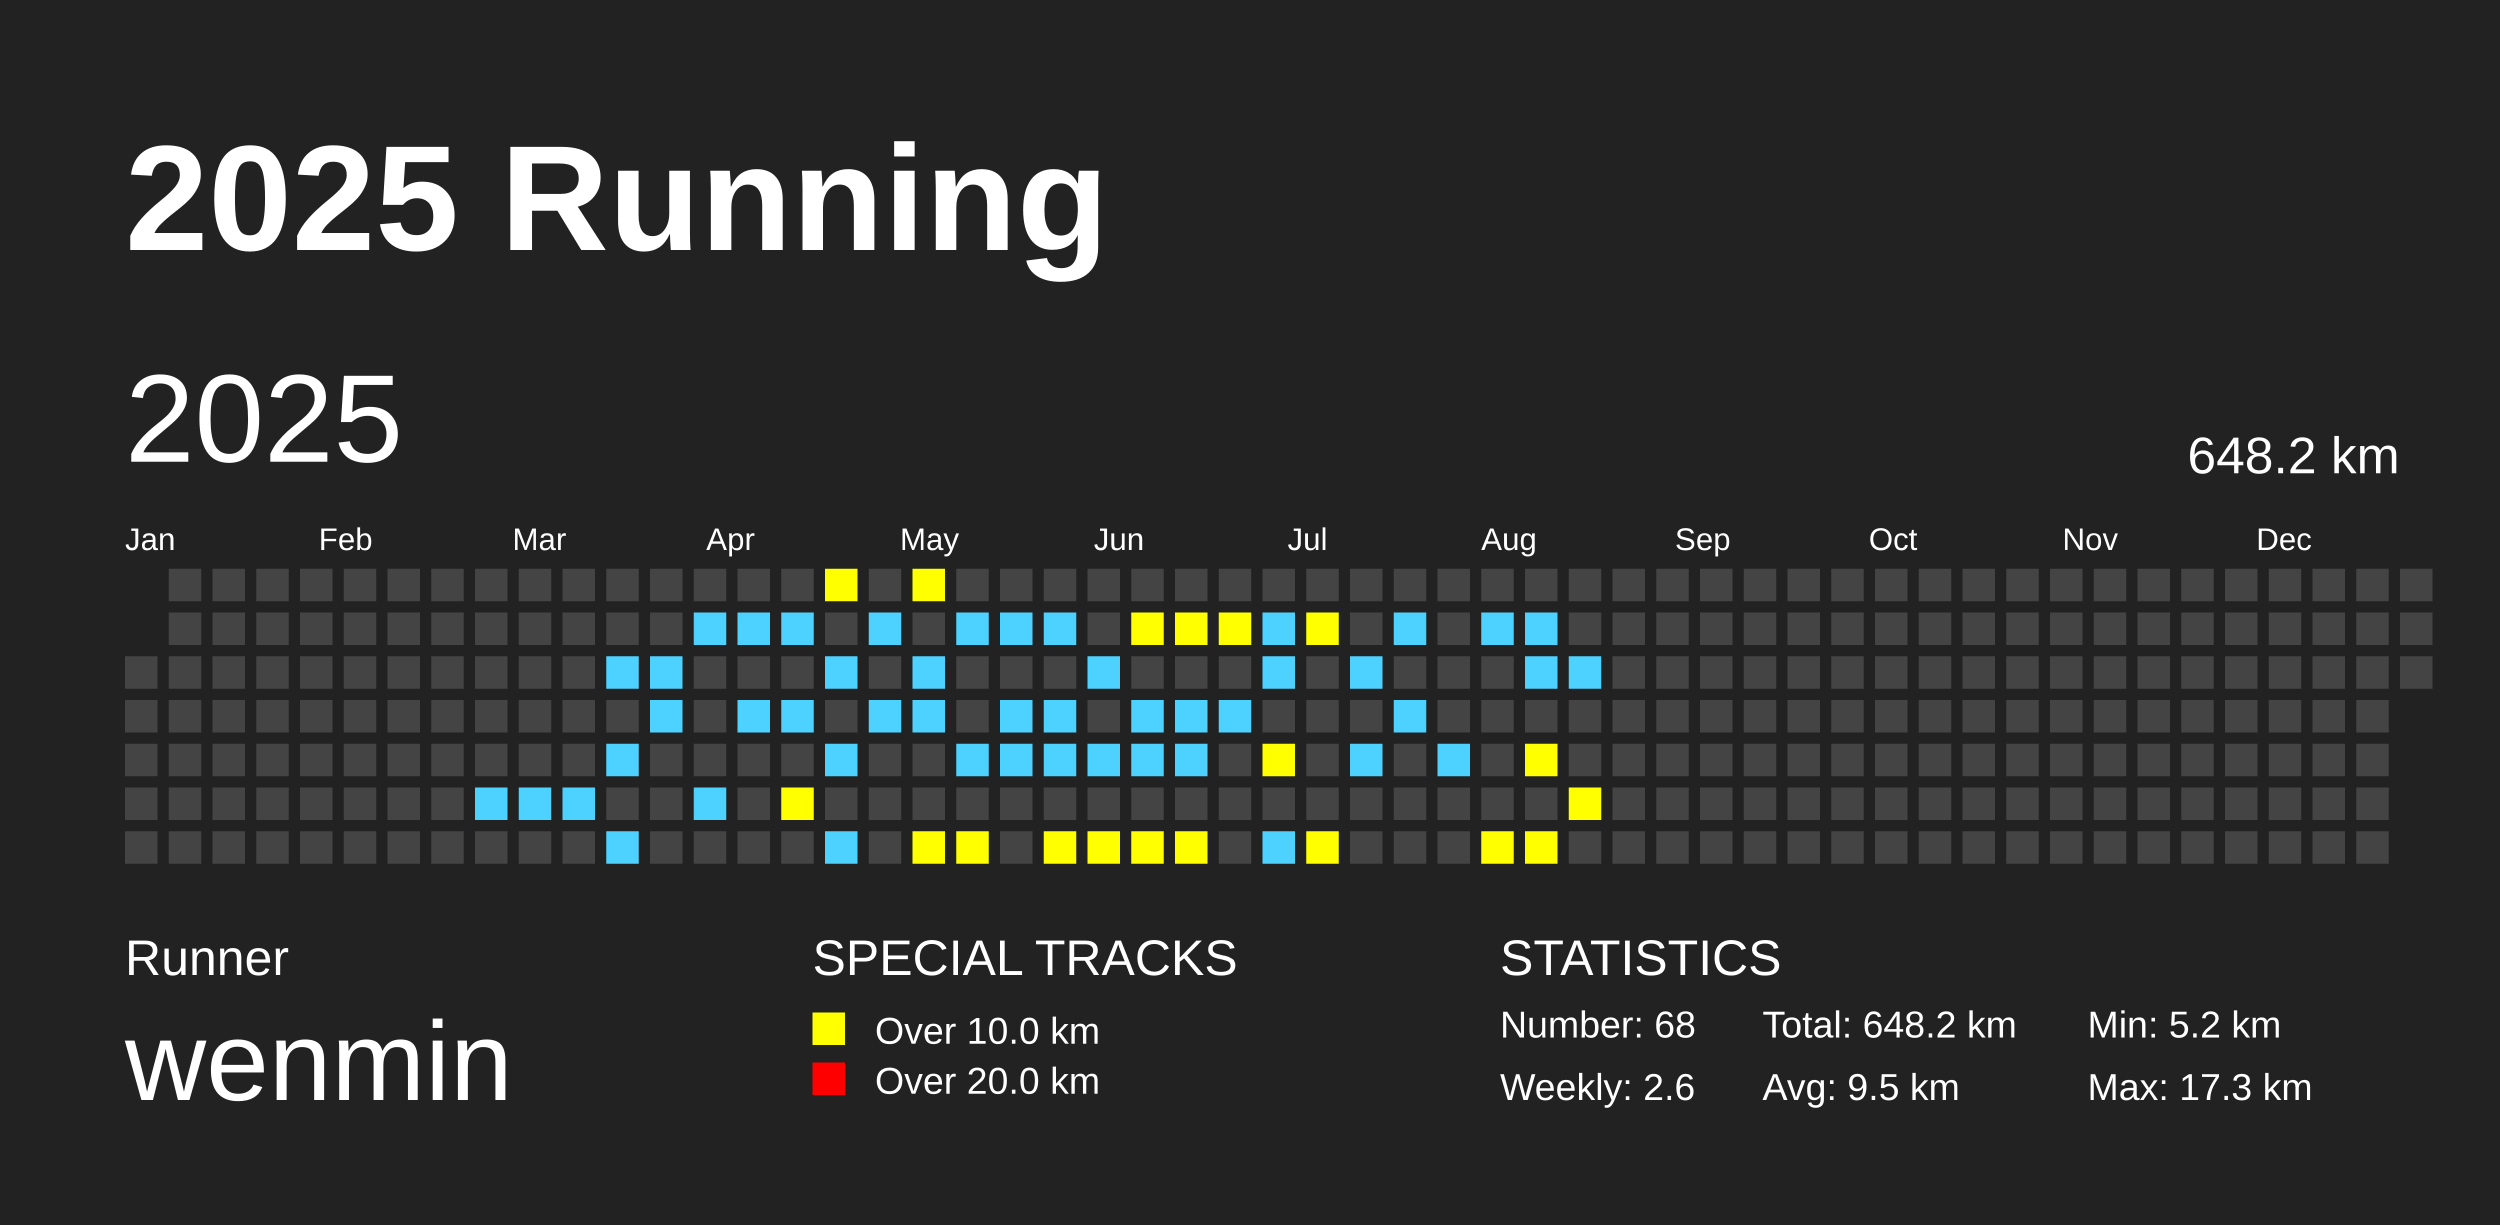
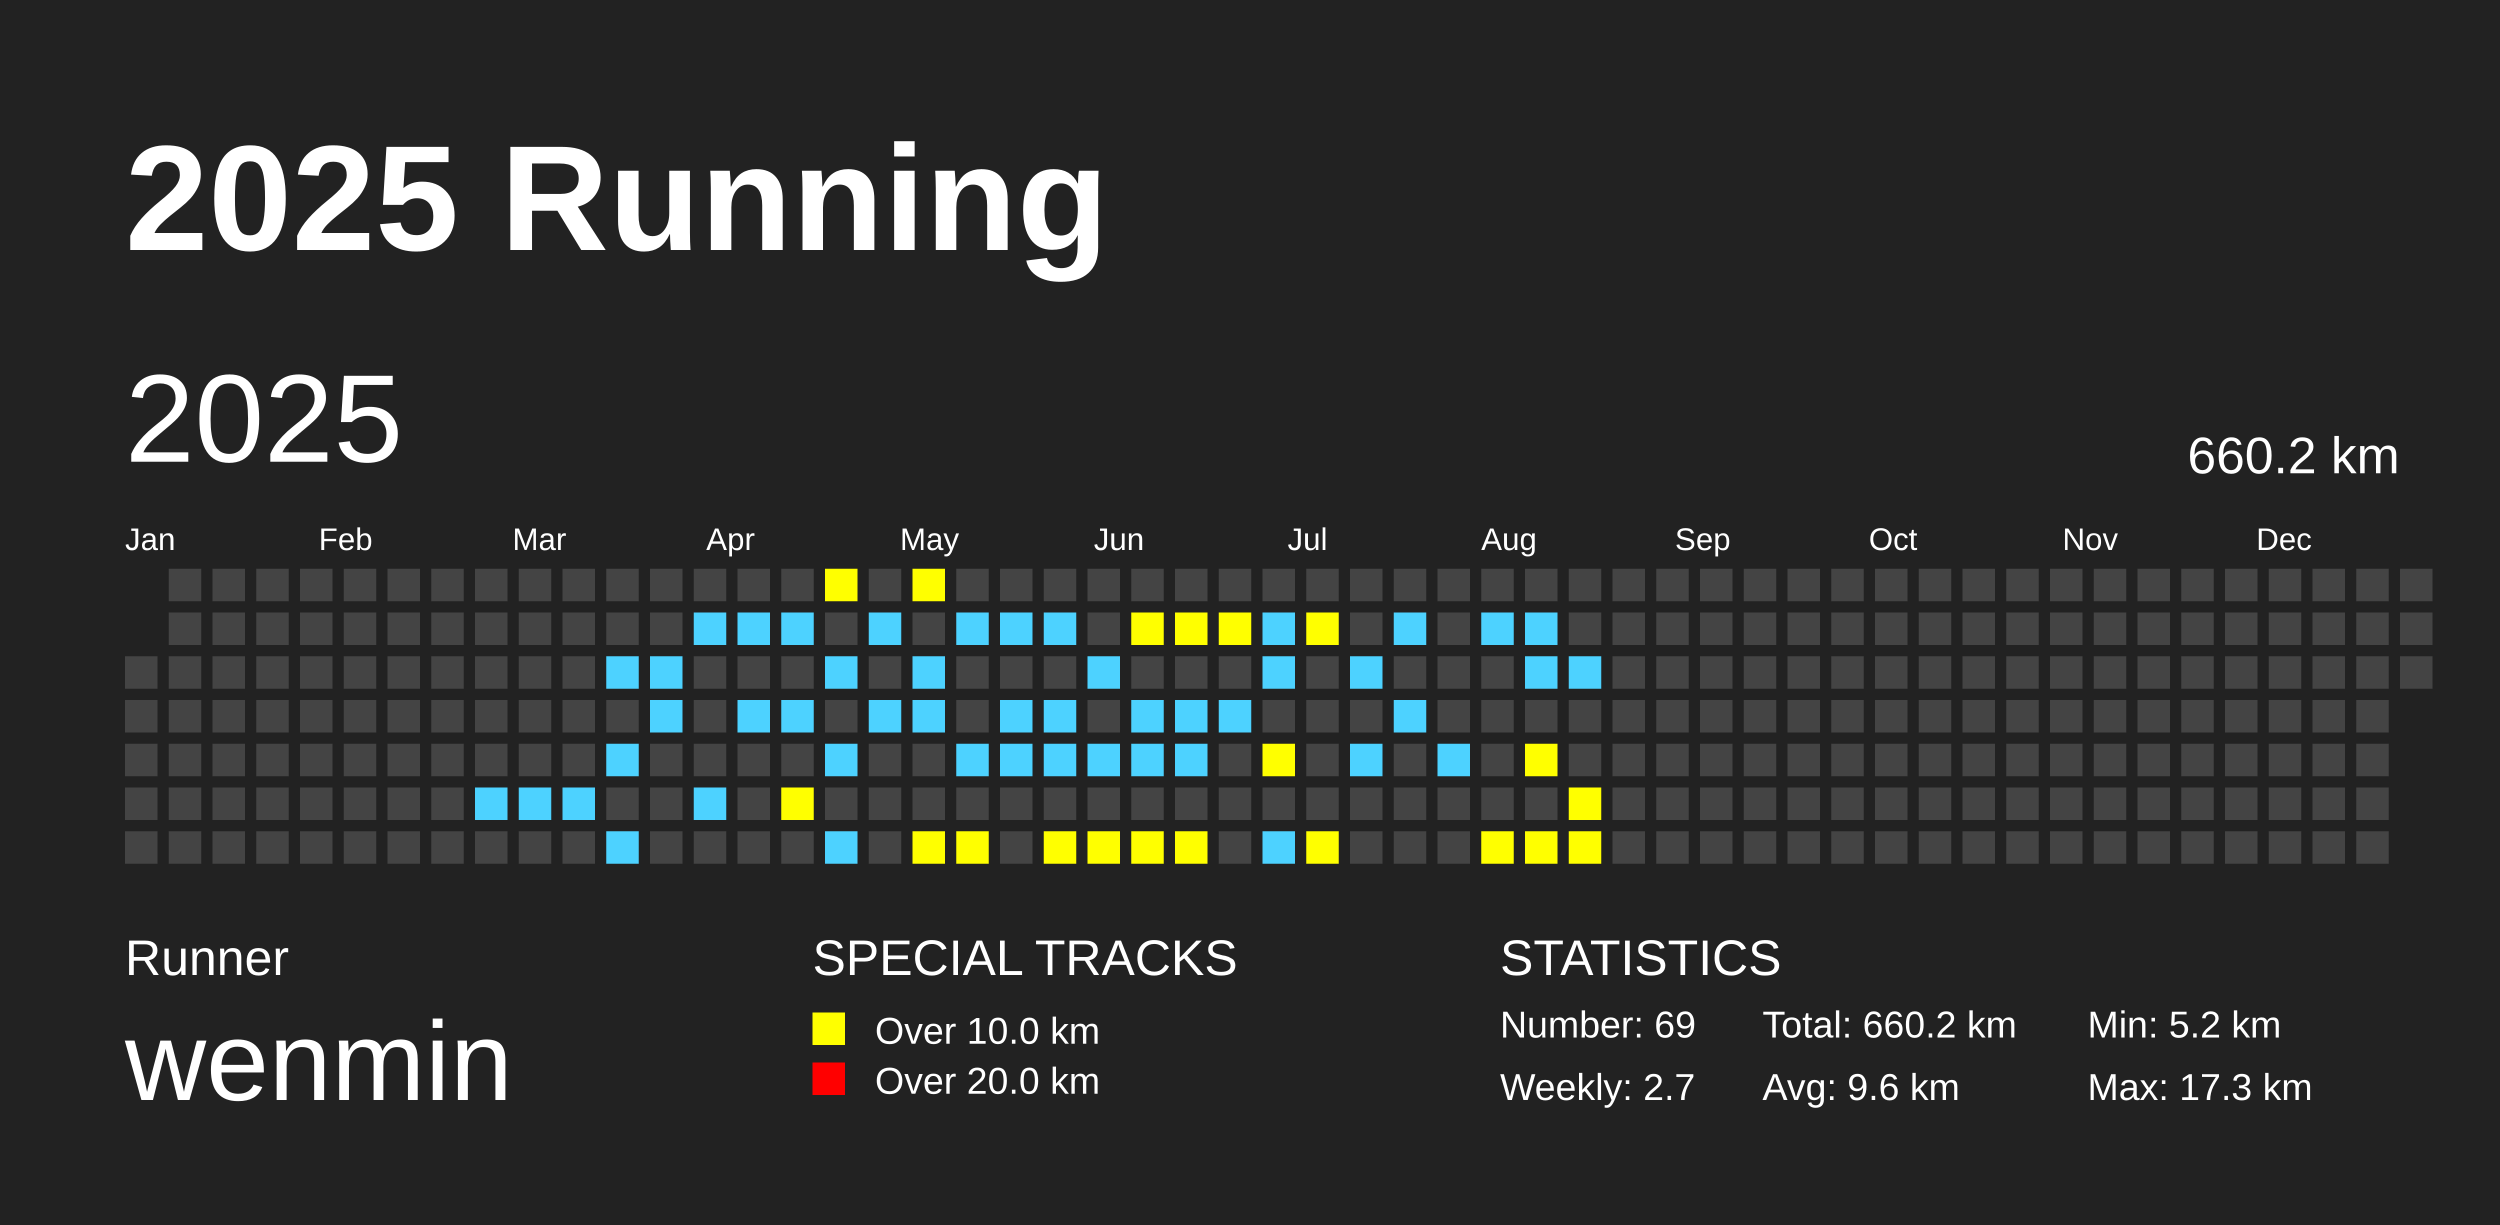
<svg xmlns="http://www.w3.org/2000/svg" baseProfile="full" height="98mm" version="1.1" viewBox="0,0,200,98" width="200mm">
  <defs />
  <rect fill="#222222" height="98" width="200" x="0" y="0" />
  <text fill="#FFFFFF" style="font-size:12px; font-family:Arial; font-weight:bold;" x="10" y="20">2025 Running</text>
  <text fill="#FFFFFF" style="font-size:4px; font-family:Arial" x="10" y="78">Runner</text>
  <text fill="#FFFFFF" style="font-size:9px; font-family:Arial" x="10" y="88">wenmin</text>
  <text fill="#FFFFFF" style="font-size:4px; font-family:Arial" x="65" y="78">SPECIAL TRACKS</text>
  <rect fill="yellow" height="2.6" width="2.6" x="65" y="81" />
  <text fill="#FFFFFF" style="font-size:3px; font-family:Arial" x="70" y="83.5">Over 10.0 km</text>
  <rect fill="red" height="2.6" width="2.6" x="65" y="85" />
  <text fill="#FFFFFF" style="font-size:3px; font-family:Arial" x="70" y="87.5">Over 20.0 km</text>
  <text fill="#FFFFFF" style="font-size:4px; font-family:Arial" x="120" y="78">STATISTICS</text>
-   <text fill="#FFFFFF" style="font-size:3px; font-family:Arial" x="120" y="83">Number: 68</text>
-   <text fill="#FFFFFF" style="font-size:3px; font-family:Arial" x="120" y="88">Weekly: 2.6</text>
-   <text fill="#FFFFFF" style="font-size:3px; font-family:Arial" x="141" y="83">Total: 648.2 km</text>
-   <text fill="#FFFFFF" style="font-size:3px; font-family:Arial" x="141" y="88">Avg: 9.5 km</text>
+   <text fill="#FFFFFF" style="font-size:3px; font-family:Arial" x="120" y="83">Number: 69</text>
+   <text fill="#FFFFFF" style="font-size:3px; font-family:Arial" x="120" y="88">Weekly: 2.7</text>
+   <text fill="#FFFFFF" style="font-size:3px; font-family:Arial" x="141" y="83">Total: 660.2 km</text>
+   <text fill="#FFFFFF" style="font-size:3px; font-family:Arial" x="141" y="88">Avg: 9.6 km</text>
  <text fill="#FFFFFF" style="font-size:3px; font-family:Arial" x="167" y="83">Min: 5.2 km</text>
  <text fill="#FFFFFF" style="font-size:3px; font-family:Arial" x="167" y="88">Max: 17.3 km</text>
  <text dominant-baseline="hanging" fill="#FFFFFF" style="font-size:10.0px; font-family:Arial;" x="10" y="30">2025</text>
-   <text dominant-baseline="hanging" fill="#FFFFFF" style="font-size:4.125px; font-family:Arial;" x="175" y="35">648.2 km</text>
+   <text dominant-baseline="hanging" fill="#FFFFFF" style="font-size:4.125px; font-family:Arial;" x="175" y="35">660.2 km</text>
  <text fill="#FFFFFF" style="font-size:2.5px; font-family:Arial" x="10.0" y="44">Jan</text>
  <text fill="#FFFFFF" style="font-size:2.5px; font-family:Arial" x="25.5" y="44">Feb</text>
  <text fill="#FFFFFF" style="font-size:2.5px; font-family:Arial" x="41.0" y="44">Mar</text>
  <text fill="#FFFFFF" style="font-size:2.5px; font-family:Arial" x="56.5" y="44">Apr</text>
  <text fill="#FFFFFF" style="font-size:2.5px; font-family:Arial" x="72.0" y="44">May</text>
  <text fill="#FFFFFF" style="font-size:2.5px; font-family:Arial" x="87.5" y="44">Jun</text>
  <text fill="#FFFFFF" style="font-size:2.5px; font-family:Arial" x="103.0" y="44">Jul</text>
  <text fill="#FFFFFF" style="font-size:2.5px; font-family:Arial" x="118.5" y="44">Aug</text>
  <text fill="#FFFFFF" style="font-size:2.5px; font-family:Arial" x="134.0" y="44">Sep</text>
  <text fill="#FFFFFF" style="font-size:2.5px; font-family:Arial" x="149.5" y="44">Oct</text>
  <text fill="#FFFFFF" style="font-size:2.5px; font-family:Arial" x="165.0" y="44">Nov</text>
  <text fill="#FFFFFF" style="font-size:2.5px; font-family:Arial" x="180.5" y="44">Dec</text>
  <rect fill="#444444" height="2.6" width="2.6" x="10.0" y="52.5" />
  <rect fill="#444444" height="2.6" width="2.6" x="10.0" y="56.0" />
  <rect fill="#444444" height="2.6" width="2.6" x="10.0" y="59.5" />
  <rect fill="#444444" height="2.6" width="2.6" x="10.0" y="63.0" />
  <rect fill="#444444" height="2.6" width="2.6" x="10.0" y="66.5" />
  <rect fill="#444444" height="2.6" width="2.6" x="13.5" y="45.5" />
  <rect fill="#444444" height="2.6" width="2.6" x="13.5" y="49.0" />
  <rect fill="#444444" height="2.6" width="2.6" x="13.5" y="52.5" />
  <rect fill="#444444" height="2.6" width="2.6" x="13.5" y="56.0" />
  <rect fill="#444444" height="2.6" width="2.6" x="13.5" y="59.5" />
  <rect fill="#444444" height="2.6" width="2.6" x="13.5" y="63.0" />
  <rect fill="#444444" height="2.6" width="2.6" x="13.5" y="66.5" />
  <rect fill="#444444" height="2.6" width="2.6" x="17.0" y="45.5" />
  <rect fill="#444444" height="2.6" width="2.6" x="17.0" y="49.0" />
  <rect fill="#444444" height="2.6" width="2.6" x="17.0" y="52.5" />
  <rect fill="#444444" height="2.6" width="2.6" x="17.0" y="56.0" />
  <rect fill="#444444" height="2.6" width="2.6" x="17.0" y="59.5" />
  <rect fill="#444444" height="2.6" width="2.6" x="17.0" y="63.0" />
  <rect fill="#444444" height="2.6" width="2.6" x="17.0" y="66.5" />
  <rect fill="#444444" height="2.6" width="2.6" x="20.5" y="45.5" />
  <rect fill="#444444" height="2.6" width="2.6" x="20.5" y="49.0" />
  <rect fill="#444444" height="2.6" width="2.6" x="20.5" y="52.5" />
  <rect fill="#444444" height="2.6" width="2.6" x="20.5" y="56.0" />
  <rect fill="#444444" height="2.6" width="2.6" x="20.5" y="59.5" />
  <rect fill="#444444" height="2.6" width="2.6" x="20.5" y="63.0" />
  <rect fill="#444444" height="2.6" width="2.6" x="20.5" y="66.5" />
  <rect fill="#444444" height="2.6" width="2.6" x="24.0" y="45.5" />
  <rect fill="#444444" height="2.6" width="2.6" x="24.0" y="49.0" />
  <rect fill="#444444" height="2.6" width="2.6" x="24.0" y="52.5" />
  <rect fill="#444444" height="2.6" width="2.6" x="24.0" y="56.0" />
  <rect fill="#444444" height="2.6" width="2.6" x="24.0" y="59.5" />
  <rect fill="#444444" height="2.6" width="2.6" x="24.0" y="63.0" />
  <rect fill="#444444" height="2.6" width="2.6" x="24.0" y="66.5" />
  <rect fill="#444444" height="2.6" width="2.6" x="27.5" y="45.5" />
  <rect fill="#444444" height="2.6" width="2.6" x="27.5" y="49.0" />
  <rect fill="#444444" height="2.6" width="2.6" x="27.5" y="52.5" />
  <rect fill="#444444" height="2.6" width="2.6" x="27.5" y="56.0" />
  <rect fill="#444444" height="2.6" width="2.6" x="27.5" y="59.5" />
  <rect fill="#444444" height="2.6" width="2.6" x="27.5" y="63.0" />
  <rect fill="#444444" height="2.6" width="2.6" x="27.5" y="66.5" />
  <rect fill="#444444" height="2.6" width="2.6" x="31.0" y="45.5" />
  <rect fill="#444444" height="2.6" width="2.6" x="31.0" y="49.0" />
  <rect fill="#444444" height="2.6" width="2.6" x="31.0" y="52.5" />
  <rect fill="#444444" height="2.6" width="2.6" x="31.0" y="56.0" />
  <rect fill="#444444" height="2.6" width="2.6" x="31.0" y="59.5" />
  <rect fill="#444444" height="2.6" width="2.6" x="31.0" y="63.0" />
  <rect fill="#444444" height="2.6" width="2.6" x="31.0" y="66.5" />
  <rect fill="#444444" height="2.6" width="2.6" x="34.5" y="45.5" />
  <rect fill="#444444" height="2.6" width="2.6" x="34.5" y="49.0" />
  <rect fill="#444444" height="2.6" width="2.6" x="34.5" y="52.5" />
  <rect fill="#444444" height="2.6" width="2.6" x="34.5" y="56.0" />
  <rect fill="#444444" height="2.6" width="2.6" x="34.5" y="59.5" />
  <rect fill="#444444" height="2.6" width="2.6" x="34.5" y="63.0" />
  <rect fill="#444444" height="2.6" width="2.6" x="34.5" y="66.5" />
  <rect fill="#444444" height="2.6" width="2.6" x="38.0" y="45.5" />
  <rect fill="#444444" height="2.6" width="2.6" x="38.0" y="49.0" />
  <rect fill="#444444" height="2.6" width="2.6" x="38.0" y="52.5" />
  <rect fill="#444444" height="2.6" width="2.6" x="38.0" y="56.0" />
  <rect fill="#444444" height="2.6" width="2.6" x="38.0" y="59.5" />
  <rect fill="#4DD2FF" height="2.6" width="2.6" x="38.0" y="63.0" />
  <rect fill="#444444" height="2.6" width="2.6" x="38.0" y="66.5" />
  <rect fill="#444444" height="2.6" width="2.6" x="41.5" y="45.5" />
  <rect fill="#444444" height="2.6" width="2.6" x="41.5" y="49.0" />
  <rect fill="#444444" height="2.6" width="2.6" x="41.5" y="52.5" />
  <rect fill="#444444" height="2.6" width="2.6" x="41.5" y="56.0" />
  <rect fill="#444444" height="2.6" width="2.6" x="41.5" y="59.5" />
  <rect fill="#4DD2FF" height="2.6" width="2.6" x="41.5" y="63.0" />
  <rect fill="#444444" height="2.6" width="2.6" x="41.5" y="66.5" />
  <rect fill="#444444" height="2.6" width="2.6" x="45.0" y="45.5" />
  <rect fill="#444444" height="2.6" width="2.6" x="45.0" y="49.0" />
  <rect fill="#444444" height="2.6" width="2.6" x="45.0" y="52.5" />
  <rect fill="#444444" height="2.6" width="2.6" x="45.0" y="56.0" />
  <rect fill="#444444" height="2.6" width="2.6" x="45.0" y="59.5" />
  <rect fill="#4DD2FF" height="2.6" width="2.6" x="45.0" y="63.0" />
  <rect fill="#444444" height="2.6" width="2.6" x="45.0" y="66.5" />
  <rect fill="#444444" height="2.6" width="2.6" x="48.5" y="45.5" />
  <rect fill="#444444" height="2.6" width="2.6" x="48.5" y="49.0" />
  <rect fill="#4DD2FF" height="2.6" width="2.6" x="48.5" y="52.5" />
  <rect fill="#444444" height="2.6" width="2.6" x="48.5" y="56.0" />
  <rect fill="#4DD2FF" height="2.6" width="2.6" x="48.5" y="59.5" />
  <rect fill="#444444" height="2.6" width="2.6" x="48.5" y="63.0" />
  <rect fill="#4DD2FF" height="2.6" width="2.6" x="48.5" y="66.5" />
  <rect fill="#444444" height="2.6" width="2.6" x="52.0" y="45.5" />
  <rect fill="#444444" height="2.6" width="2.6" x="52.0" y="49.0" />
  <rect fill="#4DD2FF" height="2.6" width="2.6" x="52.0" y="52.5" />
  <rect fill="#4DD2FF" height="2.6" width="2.6" x="52.0" y="56.0" />
  <rect fill="#444444" height="2.6" width="2.6" x="52.0" y="59.5" />
  <rect fill="#444444" height="2.6" width="2.6" x="52.0" y="63.0" />
  <rect fill="#444444" height="2.6" width="2.6" x="52.0" y="66.5" />
  <rect fill="#444444" height="2.6" width="2.6" x="55.5" y="45.5" />
  <rect fill="#4DD2FF" height="2.6" width="2.6" x="55.5" y="49.0" />
  <rect fill="#444444" height="2.6" width="2.6" x="55.5" y="52.5" />
  <rect fill="#444444" height="2.6" width="2.6" x="55.5" y="56.0" />
  <rect fill="#444444" height="2.6" width="2.6" x="55.5" y="59.5" />
  <rect fill="#4DD2FF" height="2.6" width="2.6" x="55.5" y="63.0" />
  <rect fill="#444444" height="2.6" width="2.6" x="55.5" y="66.5" />
  <rect fill="#444444" height="2.6" width="2.6" x="59.0" y="45.5" />
  <rect fill="#4DD2FF" height="2.6" width="2.6" x="59.0" y="49.0" />
  <rect fill="#444444" height="2.6" width="2.6" x="59.0" y="52.5" />
  <rect fill="#4DD2FF" height="2.6" width="2.6" x="59.0" y="56.0" />
  <rect fill="#444444" height="2.6" width="2.6" x="59.0" y="59.5" />
  <rect fill="#444444" height="2.6" width="2.6" x="59.0" y="63.0" />
  <rect fill="#444444" height="2.6" width="2.6" x="59.0" y="66.5" />
  <rect fill="#444444" height="2.6" width="2.6" x="62.5" y="45.5" />
  <rect fill="#4DD2FF" height="2.6" width="2.6" x="62.5" y="49.0" />
  <rect fill="#444444" height="2.6" width="2.6" x="62.5" y="52.5" />
  <rect fill="#4DD2FF" height="2.6" width="2.6" x="62.5" y="56.0" />
  <rect fill="#444444" height="2.6" width="2.6" x="62.5" y="59.5" />
  <rect fill="yellow" height="2.6" width="2.6" x="62.5" y="63.0" />
  <rect fill="#444444" height="2.6" width="2.6" x="62.5" y="66.5" />
  <rect fill="yellow" height="2.6" width="2.6" x="66.0" y="45.5" />
  <rect fill="#444444" height="2.6" width="2.6" x="66.0" y="49.0" />
  <rect fill="#4DD2FF" height="2.6" width="2.6" x="66.0" y="52.5" />
  <rect fill="#444444" height="2.6" width="2.6" x="66.0" y="56.0" />
  <rect fill="#4DD2FF" height="2.6" width="2.6" x="66.0" y="59.5" />
  <rect fill="#444444" height="2.6" width="2.6" x="66.0" y="63.0" />
  <rect fill="#4DD2FF" height="2.6" width="2.6" x="66.0" y="66.5" />
  <rect fill="#444444" height="2.6" width="2.6" x="69.5" y="45.5" />
  <rect fill="#4DD2FF" height="2.6" width="2.6" x="69.5" y="49.0" />
  <rect fill="#444444" height="2.6" width="2.6" x="69.5" y="52.5" />
  <rect fill="#4DD2FF" height="2.6" width="2.6" x="69.5" y="56.0" />
  <rect fill="#444444" height="2.6" width="2.6" x="69.5" y="59.5" />
  <rect fill="#444444" height="2.6" width="2.6" x="69.5" y="63.0" />
  <rect fill="#444444" height="2.6" width="2.6" x="69.5" y="66.5" />
  <rect fill="yellow" height="2.6" width="2.6" x="73.0" y="45.5" />
  <rect fill="#444444" height="2.6" width="2.6" x="73.0" y="49.0" />
  <rect fill="#4DD2FF" height="2.6" width="2.6" x="73.0" y="52.5" />
  <rect fill="#4DD2FF" height="2.6" width="2.6" x="73.0" y="56.0" />
  <rect fill="#444444" height="2.6" width="2.6" x="73.0" y="59.5" />
  <rect fill="#444444" height="2.6" width="2.6" x="73.0" y="63.0" />
  <rect fill="yellow" height="2.6" width="2.6" x="73.0" y="66.5" />
  <rect fill="#444444" height="2.6" width="2.6" x="76.5" y="45.5" />
  <rect fill="#4DD2FF" height="2.6" width="2.6" x="76.5" y="49.0" />
  <rect fill="#444444" height="2.6" width="2.6" x="76.5" y="52.5" />
  <rect fill="#444444" height="2.6" width="2.6" x="76.5" y="56.0" />
  <rect fill="#4DD2FF" height="2.6" width="2.6" x="76.5" y="59.5" />
  <rect fill="#444444" height="2.6" width="2.6" x="76.5" y="63.0" />
  <rect fill="yellow" height="2.6" width="2.6" x="76.5" y="66.5" />
  <rect fill="#444444" height="2.6" width="2.6" x="80.0" y="45.5" />
  <rect fill="#4DD2FF" height="2.6" width="2.6" x="80.0" y="49.0" />
  <rect fill="#444444" height="2.6" width="2.6" x="80.0" y="52.5" />
  <rect fill="#4DD2FF" height="2.6" width="2.6" x="80.0" y="56.0" />
  <rect fill="#4DD2FF" height="2.6" width="2.6" x="80.0" y="59.5" />
  <rect fill="#444444" height="2.6" width="2.6" x="80.0" y="63.0" />
  <rect fill="#444444" height="2.6" width="2.6" x="80.0" y="66.5" />
  <rect fill="#444444" height="2.6" width="2.6" x="83.5" y="45.5" />
  <rect fill="#4DD2FF" height="2.6" width="2.6" x="83.5" y="49.0" />
  <rect fill="#444444" height="2.6" width="2.6" x="83.5" y="52.5" />
  <rect fill="#4DD2FF" height="2.6" width="2.6" x="83.5" y="56.0" />
  <rect fill="#4DD2FF" height="2.6" width="2.6" x="83.5" y="59.5" />
  <rect fill="#444444" height="2.6" width="2.6" x="83.5" y="63.0" />
  <rect fill="yellow" height="2.6" width="2.6" x="83.5" y="66.5" />
  <rect fill="#444444" height="2.6" width="2.6" x="87.0" y="45.5" />
  <rect fill="#444444" height="2.6" width="2.6" x="87.0" y="49.0" />
  <rect fill="#4DD2FF" height="2.6" width="2.6" x="87.0" y="52.5" />
  <rect fill="#444444" height="2.6" width="2.6" x="87.0" y="56.0" />
  <rect fill="#4DD2FF" height="2.6" width="2.6" x="87.0" y="59.5" />
  <rect fill="#444444" height="2.6" width="2.6" x="87.0" y="63.0" />
  <rect fill="yellow" height="2.6" width="2.6" x="87.0" y="66.5" />
  <rect fill="#444444" height="2.6" width="2.6" x="90.5" y="45.5" />
  <rect fill="yellow" height="2.6" width="2.6" x="90.5" y="49.0" />
  <rect fill="#444444" height="2.6" width="2.6" x="90.5" y="52.5" />
  <rect fill="#4DD2FF" height="2.6" width="2.6" x="90.5" y="56.0" />
  <rect fill="#4DD2FF" height="2.6" width="2.6" x="90.5" y="59.5" />
  <rect fill="#444444" height="2.6" width="2.6" x="90.5" y="63.0" />
  <rect fill="yellow" height="2.6" width="2.6" x="90.5" y="66.5" />
  <rect fill="#444444" height="2.6" width="2.6" x="94.0" y="45.5" />
  <rect fill="yellow" height="2.6" width="2.6" x="94.0" y="49.0" />
  <rect fill="#444444" height="2.6" width="2.6" x="94.0" y="52.5" />
  <rect fill="#4DD2FF" height="2.6" width="2.6" x="94.0" y="56.0" />
  <rect fill="#4DD2FF" height="2.6" width="2.6" x="94.0" y="59.5" />
  <rect fill="#444444" height="2.6" width="2.6" x="94.0" y="63.0" />
  <rect fill="yellow" height="2.6" width="2.6" x="94.0" y="66.5" />
  <rect fill="#444444" height="2.6" width="2.6" x="97.5" y="45.5" />
  <rect fill="yellow" height="2.6" width="2.6" x="97.5" y="49.0" />
  <rect fill="#444444" height="2.6" width="2.6" x="97.5" y="52.5" />
  <rect fill="#4DD2FF" height="2.6" width="2.6" x="97.5" y="56.0" />
  <rect fill="#444444" height="2.6" width="2.6" x="97.5" y="59.5" />
  <rect fill="#444444" height="2.6" width="2.6" x="97.5" y="63.0" />
  <rect fill="#444444" height="2.6" width="2.6" x="97.5" y="66.5" />
  <rect fill="#444444" height="2.6" width="2.6" x="101.0" y="45.5" />
  <rect fill="#4DD2FF" height="2.6" width="2.6" x="101.0" y="49.0" />
  <rect fill="#4DD2FF" height="2.6" width="2.6" x="101.0" y="52.5" />
  <rect fill="#444444" height="2.6" width="2.6" x="101.0" y="56.0" />
  <rect fill="yellow" height="2.6" width="2.6" x="101.0" y="59.5" />
  <rect fill="#444444" height="2.6" width="2.6" x="101.0" y="63.0" />
  <rect fill="#4DD2FF" height="2.6" width="2.6" x="101.0" y="66.5" />
  <rect fill="#444444" height="2.6" width="2.6" x="104.5" y="45.5" />
  <rect fill="yellow" height="2.6" width="2.6" x="104.5" y="49.0" />
  <rect fill="#444444" height="2.6" width="2.6" x="104.5" y="52.5" />
  <rect fill="#444444" height="2.6" width="2.6" x="104.5" y="56.0" />
  <rect fill="#444444" height="2.6" width="2.6" x="104.5" y="59.5" />
  <rect fill="#444444" height="2.6" width="2.6" x="104.5" y="63.0" />
  <rect fill="yellow" height="2.6" width="2.6" x="104.5" y="66.5" />
  <rect fill="#444444" height="2.6" width="2.6" x="108.0" y="45.5" />
  <rect fill="#444444" height="2.6" width="2.6" x="108.0" y="49.0" />
  <rect fill="#4DD2FF" height="2.6" width="2.6" x="108.0" y="52.5" />
  <rect fill="#444444" height="2.6" width="2.6" x="108.0" y="56.0" />
  <rect fill="#4DD2FF" height="2.6" width="2.6" x="108.0" y="59.5" />
  <rect fill="#444444" height="2.6" width="2.6" x="108.0" y="63.0" />
  <rect fill="#444444" height="2.6" width="2.6" x="108.0" y="66.5" />
  <rect fill="#444444" height="2.6" width="2.6" x="111.5" y="45.5" />
  <rect fill="#4DD2FF" height="2.6" width="2.6" x="111.5" y="49.0" />
  <rect fill="#444444" height="2.6" width="2.6" x="111.5" y="52.5" />
  <rect fill="#4DD2FF" height="2.6" width="2.6" x="111.5" y="56.0" />
  <rect fill="#444444" height="2.6" width="2.6" x="111.5" y="59.5" />
  <rect fill="#444444" height="2.6" width="2.6" x="111.5" y="63.0" />
  <rect fill="#444444" height="2.6" width="2.6" x="111.5" y="66.5" />
  <rect fill="#444444" height="2.6" width="2.6" x="115.0" y="45.5" />
  <rect fill="#444444" height="2.6" width="2.6" x="115.0" y="49.0" />
  <rect fill="#444444" height="2.6" width="2.6" x="115.0" y="52.5" />
  <rect fill="#444444" height="2.6" width="2.6" x="115.0" y="56.0" />
  <rect fill="#4DD2FF" height="2.6" width="2.6" x="115.0" y="59.5" />
  <rect fill="#444444" height="2.6" width="2.6" x="115.0" y="63.0" />
  <rect fill="#444444" height="2.6" width="2.6" x="115.0" y="66.5" />
  <rect fill="#444444" height="2.6" width="2.6" x="118.5" y="45.5" />
  <rect fill="#4DD2FF" height="2.6" width="2.6" x="118.5" y="49.0" />
  <rect fill="#444444" height="2.6" width="2.6" x="118.5" y="52.5" />
  <rect fill="#444444" height="2.6" width="2.6" x="118.5" y="56.0" />
  <rect fill="#444444" height="2.6" width="2.6" x="118.5" y="59.5" />
  <rect fill="#444444" height="2.6" width="2.6" x="118.5" y="63.0" />
  <rect fill="yellow" height="2.6" width="2.6" x="118.5" y="66.5" />
  <rect fill="#444444" height="2.6" width="2.6" x="122.0" y="45.5" />
  <rect fill="#4DD2FF" height="2.6" width="2.6" x="122.0" y="49.0" />
  <rect fill="#4DD2FF" height="2.6" width="2.6" x="122.0" y="52.5" />
  <rect fill="#444444" height="2.6" width="2.6" x="122.0" y="56.0" />
  <rect fill="yellow" height="2.6" width="2.6" x="122.0" y="59.5" />
  <rect fill="#444444" height="2.6" width="2.6" x="122.0" y="63.0" />
  <rect fill="yellow" height="2.6" width="2.6" x="122.0" y="66.5" />
  <rect fill="#444444" height="2.6" width="2.6" x="125.5" y="45.5" />
  <rect fill="#444444" height="2.6" width="2.6" x="125.5" y="49.0" />
  <rect fill="#4DD2FF" height="2.6" width="2.6" x="125.5" y="52.5" />
  <rect fill="#444444" height="2.6" width="2.6" x="125.5" y="56.0" />
  <rect fill="#444444" height="2.6" width="2.6" x="125.5" y="59.5" />
  <rect fill="yellow" height="2.6" width="2.6" x="125.5" y="63.0" />
-   <rect fill="#444444" height="2.6" width="2.6" x="125.5" y="66.5" />
+   <rect fill="yellow" height="2.6" width="2.6" x="125.5" y="66.5" />
  <rect fill="#444444" height="2.6" width="2.6" x="129.0" y="45.5" />
  <rect fill="#444444" height="2.6" width="2.6" x="129.0" y="49.0" />
  <rect fill="#444444" height="2.6" width="2.6" x="129.0" y="52.5" />
  <rect fill="#444444" height="2.6" width="2.6" x="129.0" y="56.0" />
  <rect fill="#444444" height="2.6" width="2.6" x="129.0" y="59.5" />
  <rect fill="#444444" height="2.6" width="2.6" x="129.0" y="63.0" />
  <rect fill="#444444" height="2.6" width="2.6" x="129.0" y="66.5" />
  <rect fill="#444444" height="2.6" width="2.6" x="132.5" y="45.5" />
  <rect fill="#444444" height="2.6" width="2.6" x="132.5" y="49.0" />
  <rect fill="#444444" height="2.6" width="2.6" x="132.5" y="52.5" />
  <rect fill="#444444" height="2.6" width="2.6" x="132.5" y="56.0" />
  <rect fill="#444444" height="2.6" width="2.6" x="132.5" y="59.5" />
  <rect fill="#444444" height="2.6" width="2.6" x="132.5" y="63.0" />
  <rect fill="#444444" height="2.6" width="2.6" x="132.5" y="66.5" />
  <rect fill="#444444" height="2.6" width="2.6" x="136.0" y="45.5" />
  <rect fill="#444444" height="2.6" width="2.6" x="136.0" y="49.0" />
  <rect fill="#444444" height="2.6" width="2.6" x="136.0" y="52.5" />
  <rect fill="#444444" height="2.6" width="2.6" x="136.0" y="56.0" />
  <rect fill="#444444" height="2.6" width="2.6" x="136.0" y="59.5" />
  <rect fill="#444444" height="2.6" width="2.6" x="136.0" y="63.0" />
  <rect fill="#444444" height="2.6" width="2.6" x="136.0" y="66.5" />
  <rect fill="#444444" height="2.6" width="2.6" x="139.5" y="45.5" />
  <rect fill="#444444" height="2.6" width="2.6" x="139.5" y="49.0" />
  <rect fill="#444444" height="2.6" width="2.6" x="139.5" y="52.5" />
  <rect fill="#444444" height="2.6" width="2.6" x="139.5" y="56.0" />
  <rect fill="#444444" height="2.6" width="2.6" x="139.5" y="59.5" />
  <rect fill="#444444" height="2.6" width="2.6" x="139.5" y="63.0" />
  <rect fill="#444444" height="2.6" width="2.6" x="139.5" y="66.5" />
  <rect fill="#444444" height="2.6" width="2.6" x="143.0" y="45.5" />
  <rect fill="#444444" height="2.6" width="2.6" x="143.0" y="49.0" />
  <rect fill="#444444" height="2.6" width="2.6" x="143.0" y="52.5" />
  <rect fill="#444444" height="2.6" width="2.6" x="143.0" y="56.0" />
  <rect fill="#444444" height="2.6" width="2.6" x="143.0" y="59.5" />
  <rect fill="#444444" height="2.6" width="2.6" x="143.0" y="63.0" />
  <rect fill="#444444" height="2.6" width="2.6" x="143.0" y="66.5" />
  <rect fill="#444444" height="2.6" width="2.6" x="146.5" y="45.5" />
  <rect fill="#444444" height="2.6" width="2.6" x="146.5" y="49.0" />
  <rect fill="#444444" height="2.6" width="2.6" x="146.5" y="52.5" />
  <rect fill="#444444" height="2.6" width="2.6" x="146.5" y="56.0" />
  <rect fill="#444444" height="2.6" width="2.6" x="146.5" y="59.5" />
  <rect fill="#444444" height="2.6" width="2.6" x="146.5" y="63.0" />
  <rect fill="#444444" height="2.6" width="2.6" x="146.5" y="66.5" />
  <rect fill="#444444" height="2.6" width="2.6" x="150.0" y="45.5" />
  <rect fill="#444444" height="2.6" width="2.6" x="150.0" y="49.0" />
  <rect fill="#444444" height="2.6" width="2.6" x="150.0" y="52.5" />
  <rect fill="#444444" height="2.6" width="2.6" x="150.0" y="56.0" />
  <rect fill="#444444" height="2.6" width="2.6" x="150.0" y="59.5" />
  <rect fill="#444444" height="2.6" width="2.6" x="150.0" y="63.0" />
  <rect fill="#444444" height="2.6" width="2.6" x="150.0" y="66.5" />
  <rect fill="#444444" height="2.6" width="2.6" x="153.5" y="45.5" />
  <rect fill="#444444" height="2.6" width="2.6" x="153.5" y="49.0" />
  <rect fill="#444444" height="2.6" width="2.6" x="153.5" y="52.5" />
  <rect fill="#444444" height="2.6" width="2.6" x="153.5" y="56.0" />
  <rect fill="#444444" height="2.6" width="2.6" x="153.5" y="59.5" />
  <rect fill="#444444" height="2.6" width="2.6" x="153.5" y="63.0" />
  <rect fill="#444444" height="2.6" width="2.6" x="153.5" y="66.5" />
  <rect fill="#444444" height="2.6" width="2.6" x="157.0" y="45.5" />
  <rect fill="#444444" height="2.6" width="2.6" x="157.0" y="49.0" />
  <rect fill="#444444" height="2.6" width="2.6" x="157.0" y="52.5" />
  <rect fill="#444444" height="2.6" width="2.6" x="157.0" y="56.0" />
  <rect fill="#444444" height="2.6" width="2.6" x="157.0" y="59.5" />
  <rect fill="#444444" height="2.6" width="2.6" x="157.0" y="63.0" />
  <rect fill="#444444" height="2.6" width="2.6" x="157.0" y="66.5" />
  <rect fill="#444444" height="2.6" width="2.6" x="160.5" y="45.5" />
  <rect fill="#444444" height="2.6" width="2.6" x="160.5" y="49.0" />
  <rect fill="#444444" height="2.6" width="2.6" x="160.5" y="52.5" />
  <rect fill="#444444" height="2.6" width="2.6" x="160.5" y="56.0" />
  <rect fill="#444444" height="2.6" width="2.6" x="160.5" y="59.5" />
  <rect fill="#444444" height="2.6" width="2.6" x="160.5" y="63.0" />
  <rect fill="#444444" height="2.6" width="2.6" x="160.5" y="66.5" />
  <rect fill="#444444" height="2.6" width="2.6" x="164.0" y="45.5" />
  <rect fill="#444444" height="2.6" width="2.6" x="164.0" y="49.0" />
  <rect fill="#444444" height="2.6" width="2.6" x="164.0" y="52.5" />
  <rect fill="#444444" height="2.6" width="2.6" x="164.0" y="56.0" />
  <rect fill="#444444" height="2.6" width="2.6" x="164.0" y="59.5" />
  <rect fill="#444444" height="2.6" width="2.6" x="164.0" y="63.0" />
  <rect fill="#444444" height="2.6" width="2.6" x="164.0" y="66.5" />
  <rect fill="#444444" height="2.6" width="2.6" x="167.5" y="45.5" />
  <rect fill="#444444" height="2.6" width="2.6" x="167.5" y="49.0" />
  <rect fill="#444444" height="2.6" width="2.6" x="167.5" y="52.5" />
  <rect fill="#444444" height="2.6" width="2.6" x="167.5" y="56.0" />
  <rect fill="#444444" height="2.6" width="2.6" x="167.5" y="59.5" />
  <rect fill="#444444" height="2.6" width="2.6" x="167.5" y="63.0" />
  <rect fill="#444444" height="2.6" width="2.6" x="167.5" y="66.5" />
  <rect fill="#444444" height="2.6" width="2.6" x="171.0" y="45.5" />
  <rect fill="#444444" height="2.6" width="2.6" x="171.0" y="49.0" />
  <rect fill="#444444" height="2.6" width="2.6" x="171.0" y="52.5" />
  <rect fill="#444444" height="2.6" width="2.6" x="171.0" y="56.0" />
  <rect fill="#444444" height="2.6" width="2.6" x="171.0" y="59.5" />
  <rect fill="#444444" height="2.6" width="2.6" x="171.0" y="63.0" />
  <rect fill="#444444" height="2.6" width="2.6" x="171.0" y="66.5" />
  <rect fill="#444444" height="2.6" width="2.6" x="174.5" y="45.5" />
  <rect fill="#444444" height="2.6" width="2.6" x="174.5" y="49.0" />
  <rect fill="#444444" height="2.6" width="2.6" x="174.5" y="52.5" />
  <rect fill="#444444" height="2.6" width="2.6" x="174.5" y="56.0" />
  <rect fill="#444444" height="2.6" width="2.6" x="174.5" y="59.5" />
  <rect fill="#444444" height="2.6" width="2.6" x="174.5" y="63.0" />
  <rect fill="#444444" height="2.6" width="2.6" x="174.5" y="66.5" />
  <rect fill="#444444" height="2.6" width="2.6" x="178.0" y="45.5" />
  <rect fill="#444444" height="2.6" width="2.6" x="178.0" y="49.0" />
  <rect fill="#444444" height="2.6" width="2.6" x="178.0" y="52.5" />
  <rect fill="#444444" height="2.6" width="2.6" x="178.0" y="56.0" />
  <rect fill="#444444" height="2.6" width="2.6" x="178.0" y="59.5" />
  <rect fill="#444444" height="2.6" width="2.6" x="178.0" y="63.0" />
  <rect fill="#444444" height="2.6" width="2.6" x="178.0" y="66.5" />
  <rect fill="#444444" height="2.6" width="2.6" x="181.5" y="45.5" />
  <rect fill="#444444" height="2.6" width="2.6" x="181.5" y="49.0" />
  <rect fill="#444444" height="2.6" width="2.6" x="181.5" y="52.5" />
  <rect fill="#444444" height="2.6" width="2.6" x="181.5" y="56.0" />
  <rect fill="#444444" height="2.6" width="2.6" x="181.5" y="59.5" />
  <rect fill="#444444" height="2.6" width="2.6" x="181.5" y="63.0" />
  <rect fill="#444444" height="2.6" width="2.6" x="181.5" y="66.5" />
  <rect fill="#444444" height="2.6" width="2.6" x="185.0" y="45.5" />
  <rect fill="#444444" height="2.6" width="2.6" x="185.0" y="49.0" />
  <rect fill="#444444" height="2.6" width="2.6" x="185.0" y="52.5" />
  <rect fill="#444444" height="2.6" width="2.6" x="185.0" y="56.0" />
  <rect fill="#444444" height="2.6" width="2.6" x="185.0" y="59.5" />
  <rect fill="#444444" height="2.6" width="2.6" x="185.0" y="63.0" />
  <rect fill="#444444" height="2.6" width="2.6" x="185.0" y="66.5" />
  <rect fill="#444444" height="2.6" width="2.6" x="188.5" y="45.5" />
  <rect fill="#444444" height="2.6" width="2.6" x="188.5" y="49.0" />
  <rect fill="#444444" height="2.6" width="2.6" x="188.5" y="52.5" />
  <rect fill="#444444" height="2.6" width="2.6" x="188.5" y="56.0" />
  <rect fill="#444444" height="2.6" width="2.6" x="188.5" y="59.5" />
  <rect fill="#444444" height="2.6" width="2.6" x="188.5" y="63.0" />
  <rect fill="#444444" height="2.6" width="2.6" x="188.5" y="66.5" />
  <rect fill="#444444" height="2.6" width="2.6" x="192.0" y="45.5" />
  <rect fill="#444444" height="2.6" width="2.6" x="192.0" y="49.0" />
  <rect fill="#444444" height="2.6" width="2.6" x="192.0" y="52.5" />
</svg>
